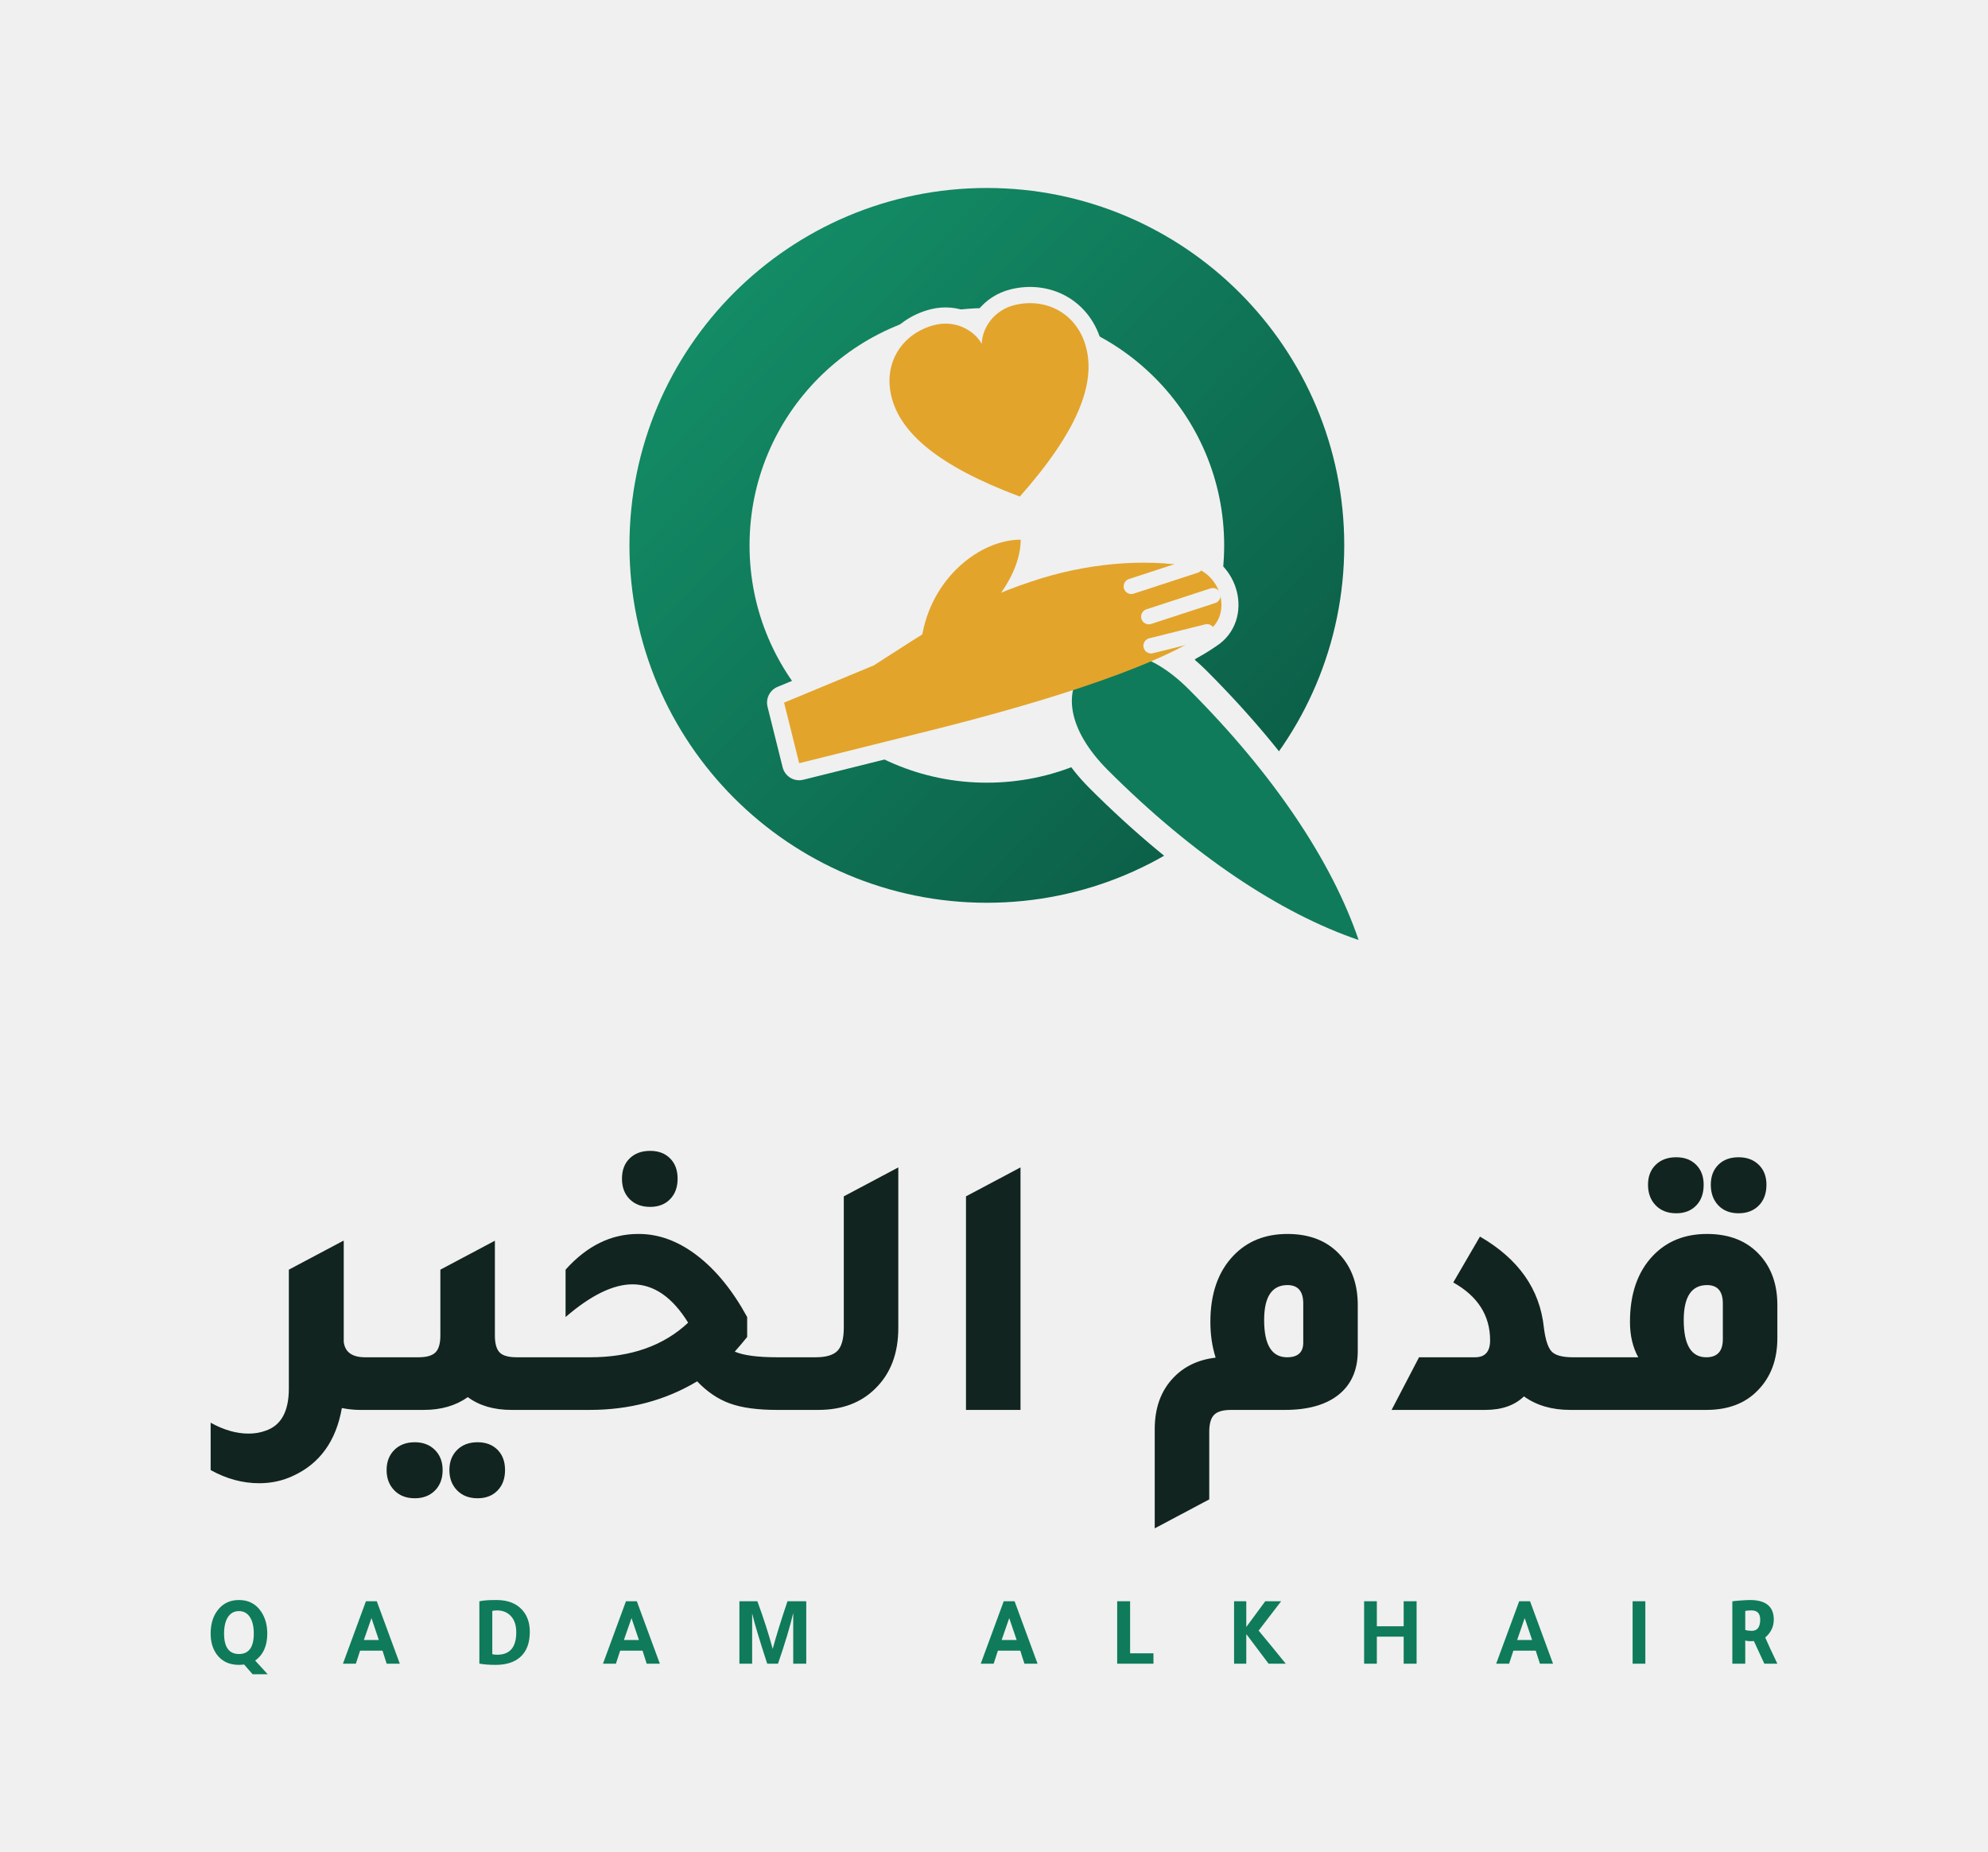
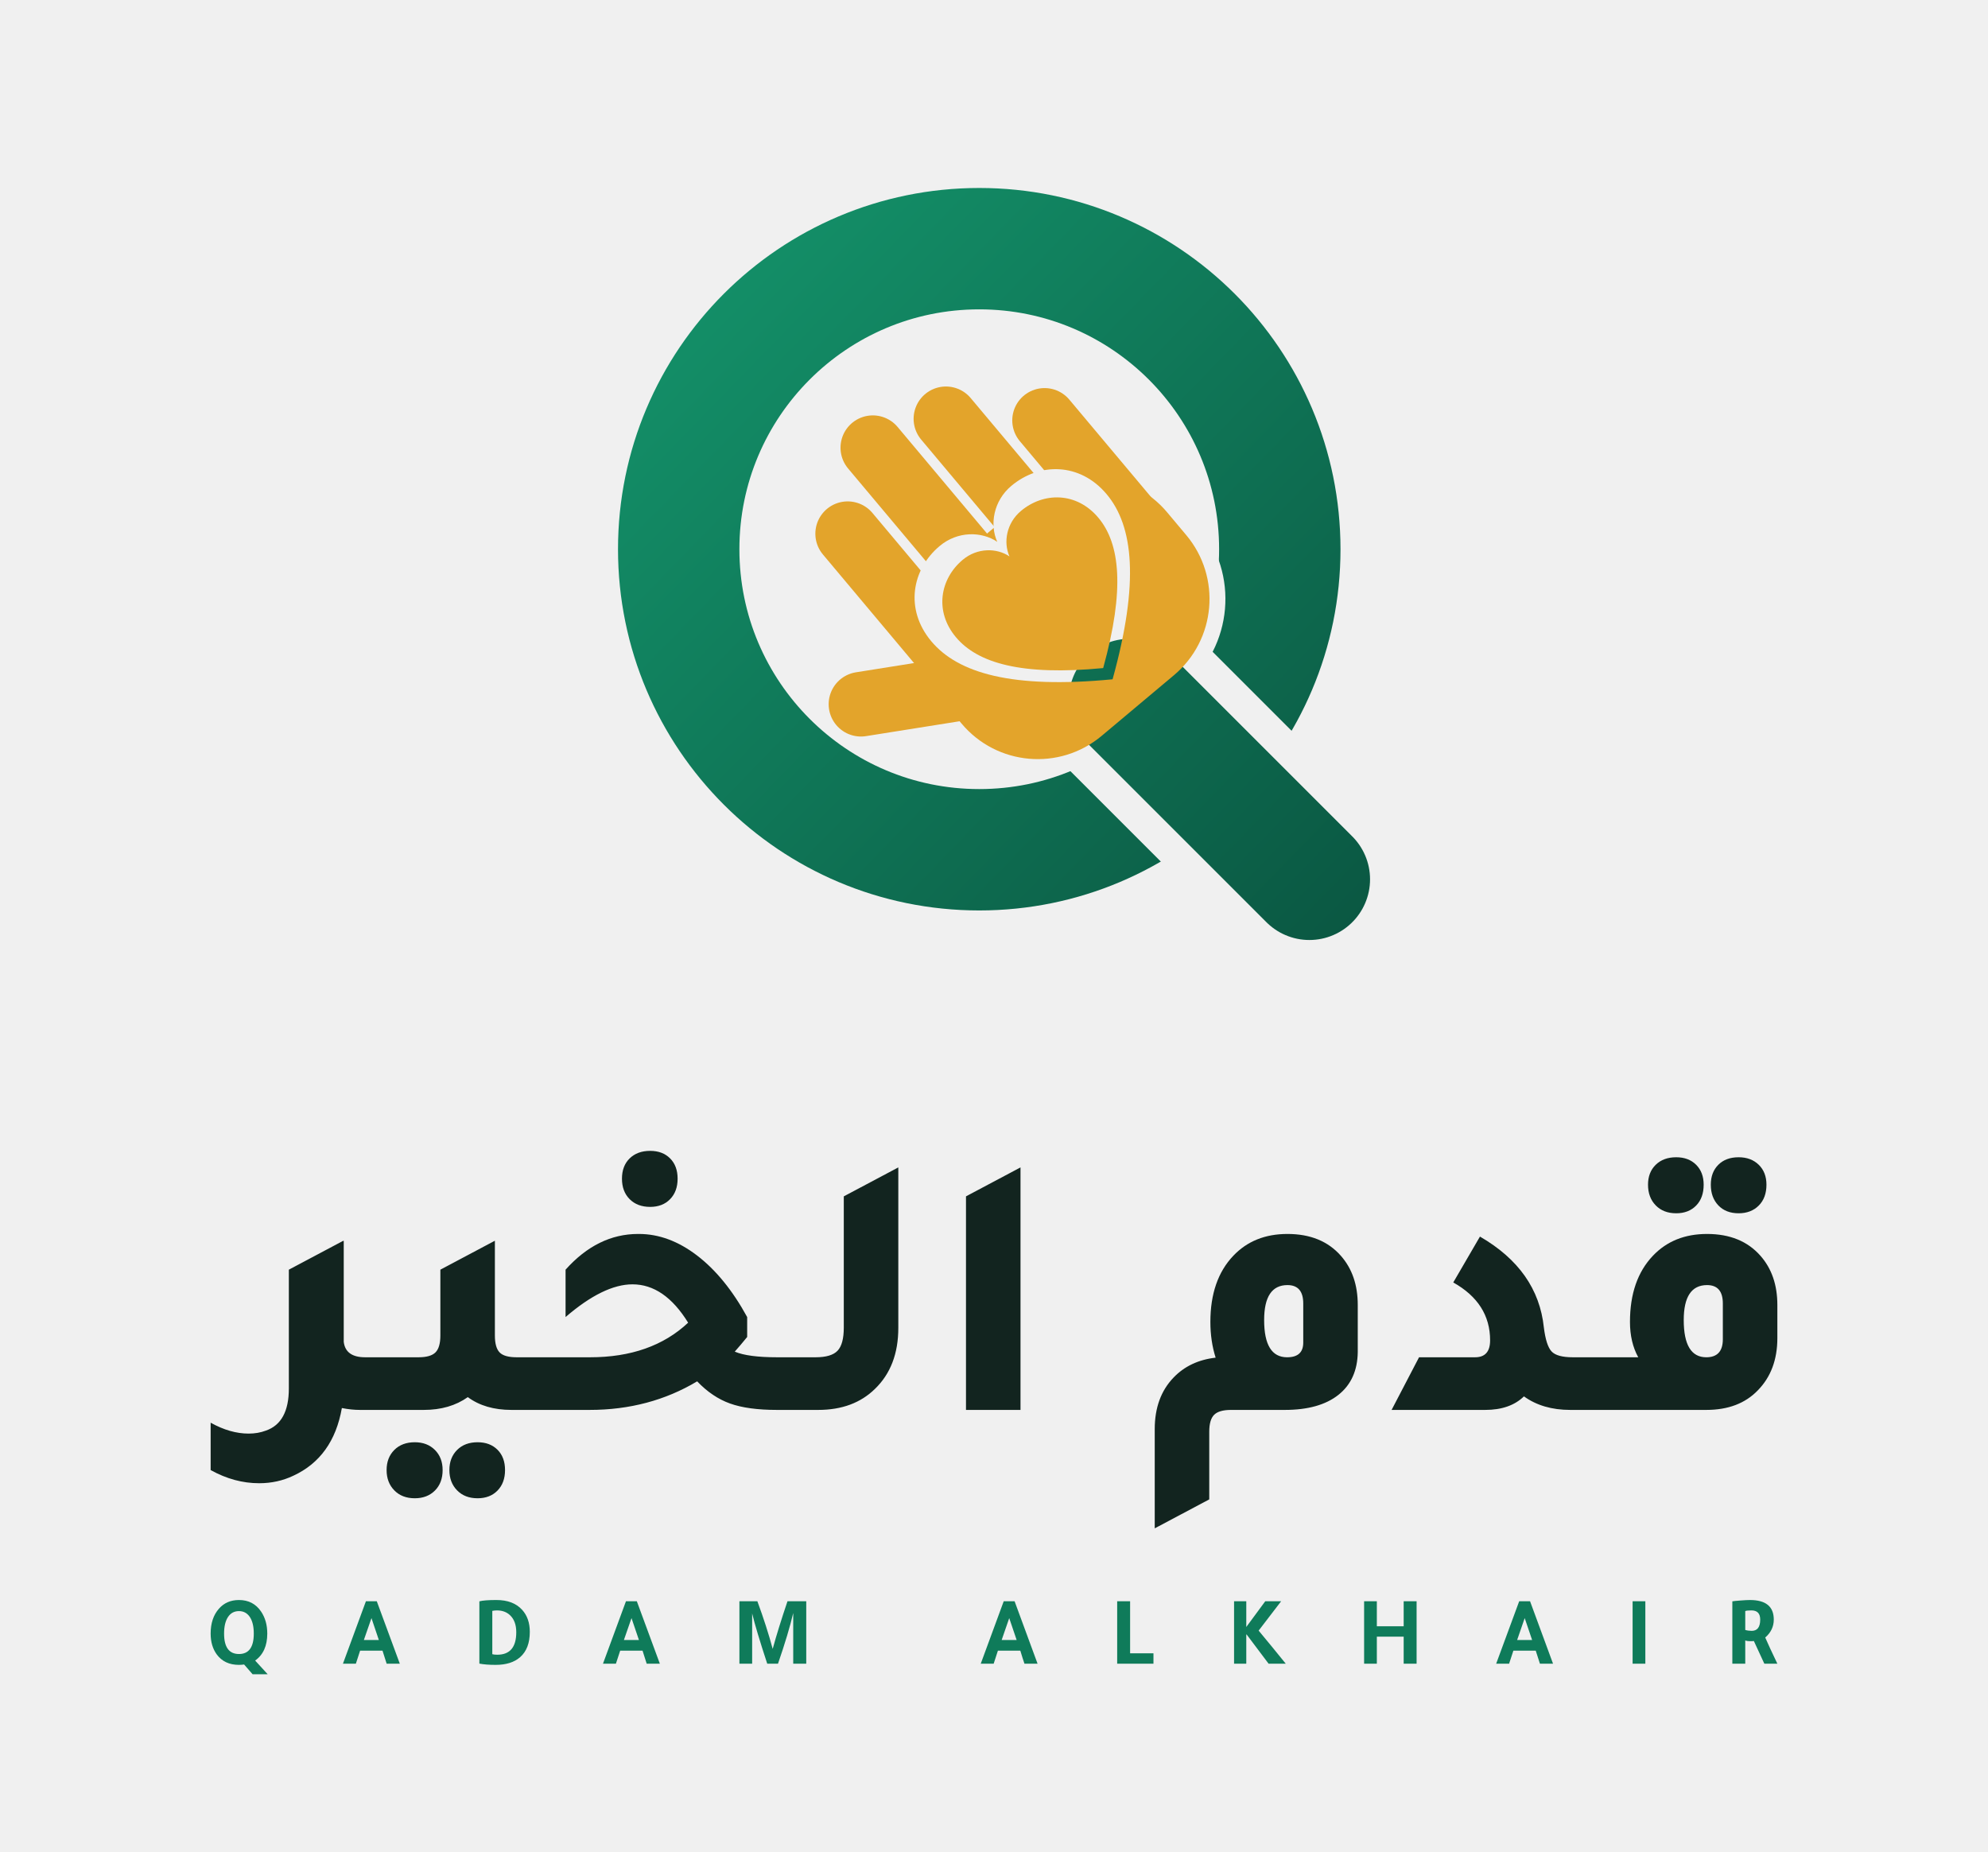
<svg xmlns="http://www.w3.org/2000/svg" viewBox="0 0 423 394" width="423" height="394" role="img">
  <defs>
    <linearGradient id="gs1" x1="24" y1="40" x2="168" y2="180" gradientUnits="userSpaceOnUse">
      <stop offset="0" stop-color="#159A6F" />
      <stop offset="1" stop-color="#0A5440" />
    </linearGradient>
-     <mask id="ss1" maskUnits="userSpaceOnUse" x="-40" y="-40" width="300" height="300">
-       <rect x="-40" y="-40" width="300" height="300" fill="#fff" />
-       <path d="M92,49 L78,50" stroke="#000" stroke-width="3.2" stroke-linecap="round" />
-       <path d="M94,56 L80,57" stroke="#000" stroke-width="3.2" stroke-linecap="round" />
-       <path d="M91,63 L79,63" stroke="#000" stroke-width="3.2" stroke-linecap="round" />
-     </mask>
-     <mask id="ms1" maskUnits="userSpaceOnUse" x="-40" y="-40" width="300" height="300">
-       <rect x="-40" y="-40" width="300" height="300" fill="#fff" />
-       <g transform="matrix(0.70711 0.70711 0.70711 -0.70711 124 140)">
-         <path d="M58,0 C45,6.4 27,10 6,10 C-4.2,10 -9.5,5.6 -9.5,0 C-9.5,-5.6 -4.2,-10 6,-10 C27,-10 45,-6.4 58,0 Z" fill="#000" stroke="#000" stroke-width="9" stroke-linejoin="round" />
-       </g>
-       <g transform="translate(100 122) rotate(-14) scale(0.84) translate(-48 -46)" stroke="#000" stroke-width="7.1" stroke-linejoin="round">
-         <path d="M2,56 L22,53 C34,49 44,45 58,44 C70,43 82,45 91,49 C97,52 97,61 91,63 C78,68 50,69 30,69 L2,69 Z" fill="#000" />
-         <path d="M33,50 C38,38 50,33 58,35 C56,43 46,50 36,53 Z" fill="#000" />
-         <g transform="translate(60 12) scale(0.95)">
-           <path d="M0,15 C-16,4 -22,-5 -22,-13 C-22,-21 -16,-26 -9,-26 C-4.5,-26 -1,-23 0,-19.5 C1,-23 4.5,-26 9,-26 C16,-26 22,-21 22,-13 C22,-5 16,4 0,15 Z" fill="#000" />
-         </g>
+     <mask id="hs1" maskUnits="userSpaceOnUse" x="-60" y="-60" width="320" height="320">
+       <rect x="-60" y="-60" width="320" height="320" fill="#fff" />
+       <g transform="translate(48 57) scale(1.046429)">
+         <path d="M0,15 C-16,4 -22,-5 -22,-13 C-22,-21 -16,-26 -9,-26 C-4.5,-26 -1,-23 0,-19.5 C1,-23 4.5,-26 9,-26 C16,-26 22,-21 22,-13 C22,-5 16,4 0,15 Z" fill="#000" />
      </g>
    </mask>
-     <mask id="ts1" maskUnits="userSpaceOnUse" x="-40" y="-40" width="300" height="300">
-       <rect x="-40" y="-40" width="300" height="300" fill="#fff" />
-       <g transform="translate(100 122) rotate(-14) scale(0.84) translate(-48 -46)" stroke="#000" stroke-width="7.1" stroke-linejoin="round">
-         <path d="M2,56 L22,53 C34,49 44,45 58,44 C70,43 82,45 91,49 C97,52 97,61 91,63 C78,68 50,69 30,69 L2,69 Z" fill="#000" />
-         <path d="M33,50 C38,38 50,33 58,35 C56,43 46,50 36,53 Z" fill="#000" />
-         <g transform="translate(60 12) scale(0.95)">
-           <path d="M0,15 C-16,4 -22,-5 -22,-13 C-22,-21 -16,-26 -9,-26 C-4.5,-26 -1,-23 0,-19.5 C1,-23 4.5,-26 9,-26 C16,-26 22,-21 22,-13 C22,-5 16,4 0,15 Z" fill="#000" />
-         </g>
+     <mask id="ms1" maskUnits="userSpaceOnUse" x="-60" y="-60" width="320" height="320">
+       <rect x="-60" y="-60" width="320" height="320" fill="#fff" />
+       <g transform="translate(126 128) rotate(-40) scale(0.86) translate(-48 -78)" stroke="#000" stroke-width="6.4" stroke-linecap="round" stroke-linejoin="round">
+         <path d="M26,52 L26,16" stroke="#000" stroke-width="13" stroke-linecap="round" fill="none" />
+         <path d="M41,52 L41,6" stroke="#000" stroke-width="13" stroke-linecap="round" fill="none" />
+         <path d="M56,52 L56,11" stroke="#000" stroke-width="13" stroke-linecap="round" fill="none" />
+         <path d="M71,52 L71,24" stroke="#000" stroke-width="13" stroke-linecap="round" fill="none" />
+         <path d="M26,56 L6,44" stroke="#000" stroke-width="13" stroke-linecap="round" fill="none" />
+         <rect x="19" y="34" width="59" height="46" rx="20" fill="#000" />
      </g>
+       <path d="M126,128 L157.113,159.113" stroke="#000" stroke-width="32.0" stroke-linecap="round" fill="none" />
    </mask>
  </defs>
-   <g transform="translate(90.74 -20.23) scale(1.21673)">
+   <g transform="translate(87.84 -8.58) scale(1.22982)">
    <g transform="translate(-2 0)">
-       <circle cx="100" cy="112" r="52" fill="none" stroke="url(#gs1)" stroke-width="21" mask="url(#ms1)" />
-       <g mask="url(#ts1)" transform="matrix(0.70711 0.70711 0.70711 -0.70711 124 140)">
-         <path d="M58,0 C45,6.4 27,10 6,10 C-4.2,10 -9.5,5.6 -9.5,0 C-9.5,-5.6 -4.2,-10 6,-10 C27,-10 45,-6.4 58,0 Z" fill="#0F7B5A" />
-       </g>
-       <g transform="translate(100 122) rotate(-14) scale(0.84) translate(-48 -46)">
-         <g mask="url(#ss1)">
-           <path d="M2,56 L22,53 C34,49 44,45 58,44 C70,43 82,45 91,49 C97,52 97,61 91,63 C78,68 50,69 30,69 L2,69 Z" fill="#E3A42B" />
-           <path d="M33,50 C38,38 50,33 58,35 C56,43 46,50 36,53 Z" fill="#E3A42B" />
+       <circle cx="100" cy="102" r="52" fill="none" stroke="url(#gs1)" stroke-width="21" mask="url(#ms1)" />
+       <path d="M126,128 L157.113,159.113" stroke="url(#gs1)" stroke-width="21" stroke-linecap="round" fill="none" />
+       <g transform="translate(126 128) rotate(-40) scale(0.86) translate(-48 -78)">
+         <g mask="url(#hs1)">
+           <path d="M26,52 L26,16" stroke="#E3A42B" stroke-width="13" stroke-linecap="round" fill="none" />
+           <path d="M41,52 L41,6" stroke="#E3A42B" stroke-width="13" stroke-linecap="round" fill="none" />
+           <path d="M56,52 L56,11" stroke="#E3A42B" stroke-width="13" stroke-linecap="round" fill="none" />
+           <path d="M71,52 L71,24" stroke="#E3A42B" stroke-width="13" stroke-linecap="round" fill="none" />
+           <path d="M26,56 L6,44" stroke="#E3A42B" stroke-width="13" stroke-linecap="round" fill="none" />
+           <rect x="19" y="34" width="59" height="46" rx="20" fill="#E3A42B" />
        </g>
-         <g transform="translate(60 12) scale(0.95)">
+         <g transform="translate(48 57) scale(0.85)">
          <path d="M0,15 C-16,4 -22,-5 -22,-13 C-22,-21 -16,-26 -9,-26 C-4.5,-26 -1,-23 0,-19.5 C1,-23 4.5,-26 9,-26 C16,-26 22,-21 22,-13 C22,-5 16,4 0,15 Z" fill="#E3A42B" />
        </g>
      </g>
    </g>
  </g>
  <g transform="translate(50.18 300.00)">
    <path d="M27.52 -11.20H35.36V0.00H26.40Q24.56 0.00 22.56 -0.40Q20.72 10.08 12.24 14.00Q8.88 15.60 4.96 15.60Q-0.32 15.60 -5.36 12.80V2.72Q-1.20 5.04 2.72 5.04Q4.72 5.04 6.40 4.40Q11.28 2.72 11.28 -4.56V-29.84L22.88 -36.00V-35.92L22.96 -36.00V-14.48Q23.36 -11.20 27.52 -11.20Z M59.76 -11.20H67.52V0.00H58.64Q53.04 0.00 49.36 -2.72Q45.52 0.00 40.00 0.00H31.04V-11.20H38.88Q41.44 -11.20 42.48 -12.24Q43.52 -13.28 43.52 -15.84V-29.84L55.12 -36.00V-15.84Q55.12 -13.28 56.12 -12.24Q57.12 -11.20 59.76 -11.20ZM38.08 6.88Q40.72 6.88 42.36 8.52Q44.00 10.16 44.00 12.80Q44.00 15.52 42.36 17.16Q40.72 18.80 38.08 18.80Q35.36 18.80 33.72 17.12Q32.08 15.44 32.08 12.80Q32.08 10.16 33.72 8.52Q35.36 6.88 38.08 6.88ZM51.44 6.88Q54.08 6.88 55.68 8.48Q57.28 10.08 57.28 12.80Q57.28 15.52 55.68 17.16Q54.08 18.80 51.44 18.80Q48.72 18.80 47.08 17.12Q45.44 15.44 45.44 12.80Q45.44 10.16 47.08 8.52Q48.72 6.88 51.44 6.88Z M88.16 -43.20Q85.44 -43.20 83.80 -44.84Q82.16 -46.48 82.16 -49.20Q82.16 -51.92 83.80 -53.52Q85.44 -55.12 88.16 -55.12Q90.80 -55.12 92.40 -53.52Q94.00 -51.92 94.00 -49.20Q94.00 -46.48 92.40 -44.84Q90.80 -43.20 88.16 -43.20ZM115.20 -11.20H122.40V0.00H115.12Q108.96 0.00 105.16 -1.36Q101.36 -2.72 98.16 -6.08Q88.00 0.00 75.28 0.00H63.28V-11.20H75.36Q88.40 -11.20 96.24 -18.56Q91.20 -26.72 84.40 -26.72Q78.24 -26.72 70.16 -19.76V-29.84Q76.96 -37.44 85.60 -37.44H85.76Q92.16 -37.44 98.16 -32.84Q104.16 -28.24 108.80 -19.76V-15.52Q107.44 -13.84 106.16 -12.40Q108.96 -11.20 115.20 -11.20Z M118.16 0.00V-11.20H123.36Q126.72 -11.20 128.04 -12.60Q129.36 -14.00 129.36 -17.52V-45.44L140.96 -51.60V-17.44Q140.96 -9.28 136.00 -4.48Q131.44 0.00 123.92 0.00Z M155.36 0.00V-45.44L166.96 -51.60V0.00Z M208.48 -11.12Q207.36 -14.64 207.36 -18.72Q207.36 -27.68 212.24 -32.80Q216.64 -37.44 223.76 -37.44Q231.04 -37.44 235.12 -32.80Q238.72 -28.72 238.72 -22.32V-12.32Q238.64 -6.40 234.60 -3.20Q230.56 0.00 223.20 0.00H211.76Q209.20 0.00 208.16 1.04Q207.12 2.08 207.12 4.64V19.04L195.52 25.20V4.08Q195.52 -2.72 199.52 -6.88Q202.96 -10.48 208.48 -11.12ZM227.12 -14.32V-22.64Q227.12 -26.56 223.76 -26.56Q218.80 -26.56 218.80 -19.12Q218.80 -11.20 223.68 -11.20Q227.12 -11.20 227.12 -14.32Z M245.92 0.00 251.76 -11.20H263.68Q266.88 -11.20 266.88 -14.80Q266.88 -22.72 259.04 -27.12L264.72 -36.88Q277.04 -29.76 278.32 -17.52Q278.80 -13.68 279.96 -12.44Q281.12 -11.20 284.48 -11.20H290.88V0.00H283.92Q278.08 0.00 274.08 -2.88Q271.12 0.00 265.84 0.00Z M306.48 -41.84Q303.76 -41.84 302.12 -43.52Q300.48 -45.20 300.48 -47.92Q300.48 -50.56 302.12 -52.16Q303.76 -53.76 306.48 -53.76Q309.12 -53.76 310.72 -52.16Q312.32 -50.56 312.32 -47.92Q312.32 -45.12 310.72 -43.48Q309.12 -41.84 306.48 -41.84ZM319.76 -41.84Q317.04 -41.84 315.44 -43.52Q313.84 -45.20 313.84 -47.92Q313.84 -50.56 315.44 -52.16Q317.04 -53.76 319.76 -53.76Q322.40 -53.76 324.04 -52.16Q325.68 -50.56 325.68 -47.92Q325.68 -45.12 324.04 -43.48Q322.40 -41.84 319.76 -41.84ZM286.56 0.00V-11.20H298.40Q296.64 -14.40 296.64 -18.72Q296.64 -27.68 301.52 -32.80Q305.92 -37.44 313.04 -37.44Q320.32 -37.44 324.40 -32.80Q328.00 -28.72 328.00 -22.32V-15.28Q328.00 -8.40 323.84 -4.16Q319.84 0.00 312.88 0.00ZM316.40 -22.64Q316.40 -26.56 313.04 -26.56Q308.08 -26.56 308.08 -19.12Q308.08 -11.20 312.88 -11.20Q316.40 -11.20 316.40 -15.04Z" fill="#12241F" />
  </g>
  <g transform="translate(43.98 354.00)">
    <path d="M7.96 0.17Q7.37 0.25 6.87 0.25Q3.78 0.25 2.14 -1.97Q0.84 -3.76 0.84 -6.41Q0.84 -9.70 2.60 -11.70Q4.22 -13.55 6.87 -13.55Q9.93 -13.55 11.59 -11.07Q12.89 -9.13 12.89 -6.41Q12.89 -2.50 10.31 -0.67Q11.53 0.69 12.98 2.25H9.77ZM6.87 -2.06Q10.02 -2.06 10.02 -6.41Q10.02 -8.76 9.11 -10.04Q8.27 -11.19 6.87 -11.19Q5.36 -11.19 4.53 -9.93Q3.70 -8.67 3.70 -6.41Q3.70 -2.06 6.87 -2.06Z M33.88 -13.29H36.19L41.09 0.00H38.29Q37.94 -1.05 37.41 -2.77H32.64Q32.35 -1.83 31.74 0.00H28.99ZM35.06 -9.70Q34.47 -8.04 33.44 -5.04H36.63Q35.65 -7.94 35.06 -9.70Z M58.02 -13.27Q59.05 -13.55 61.65 -13.55Q65.24 -13.55 67.13 -11.45Q68.75 -9.66 68.75 -6.78Q68.75 -3.19 66.69 -1.39Q64.82 0.25 61.49 0.25Q59.39 0.25 58.02 -0.02ZM60.77 -2.02Q61.19 -1.91 61.82 -1.91Q65.87 -1.91 65.87 -6.70Q65.87 -9.07 64.53 -10.33Q63.44 -11.34 61.76 -11.34Q61.28 -11.34 60.77 -11.24Z M89.21 -13.29H91.52L96.42 0.00H93.62Q93.27 -1.05 92.74 -2.77H87.98Q87.68 -1.83 87.07 0.00H84.32ZM90.39 -9.70Q89.80 -8.04 88.77 -5.04H91.97Q90.98 -7.94 90.39 -9.70Z M120.43 -3.15Q121.61 -7.46 123.58 -13.29H127.57V0.00H124.80V-10.79Q123.81 -6.53 121.56 0.00H119.27Q116.90 -7.20 116.06 -10.69V0.00H113.35V-13.29H117.17Q119.15 -7.92 120.43 -3.15Z M169.59 -13.29H171.90L176.79 0.00H174.00Q173.64 -1.05 173.12 -2.77H168.35Q168.06 -1.83 167.45 0.00H164.70ZM170.76 -9.70Q170.18 -8.04 169.15 -5.04H172.34Q171.35 -7.94 170.76 -9.70Z M193.73 0.00V-13.29H196.48V-2.21H201.45V0.00Z M221.20 -13.29V-7.81Q223.98 -11.57 225.24 -13.29H228.62Q226.45 -10.46 223.83 -7.04Q226.58 -3.74 229.60 0.00H225.95Q224.02 -2.58 221.27 -6.22H221.20V0.00H218.60V-13.29Z M248.98 0.00H246.27V-13.29H248.98V-7.96H254.69V-13.29H257.44V0.00H254.69V-5.75H248.98Z M279.27 -13.29H281.58L286.47 0.00H283.68Q283.32 -1.05 282.79 -2.77H278.03Q277.73 -1.83 277.12 0.00H274.37ZM280.44 -9.70Q279.85 -8.04 278.83 -5.04H282.02Q281.03 -7.94 280.44 -9.70Z M306.11 -13.29V0.00H303.40V-13.29Z M324.62 0.00V-13.27Q324.92 -13.34 326.28 -13.44Q327.65 -13.55 328.36 -13.55Q333.44 -13.55 333.44 -9.39Q333.44 -7.14 331.62 -5.57Q332.37 -3.82 334.20 0.00H331.43Q330.40 -2.25 329.20 -4.83Q328.97 -4.79 328.57 -4.79Q327.65 -4.79 327.37 -4.96V0.00ZM327.37 -11.19V-7.18Q328.00 -6.99 328.74 -6.99Q330.55 -6.99 330.55 -9.39Q330.55 -11.34 328.68 -11.34Q327.61 -11.34 327.37 -11.19Z" fill="#0F7B5A" />
  </g>
</svg>
